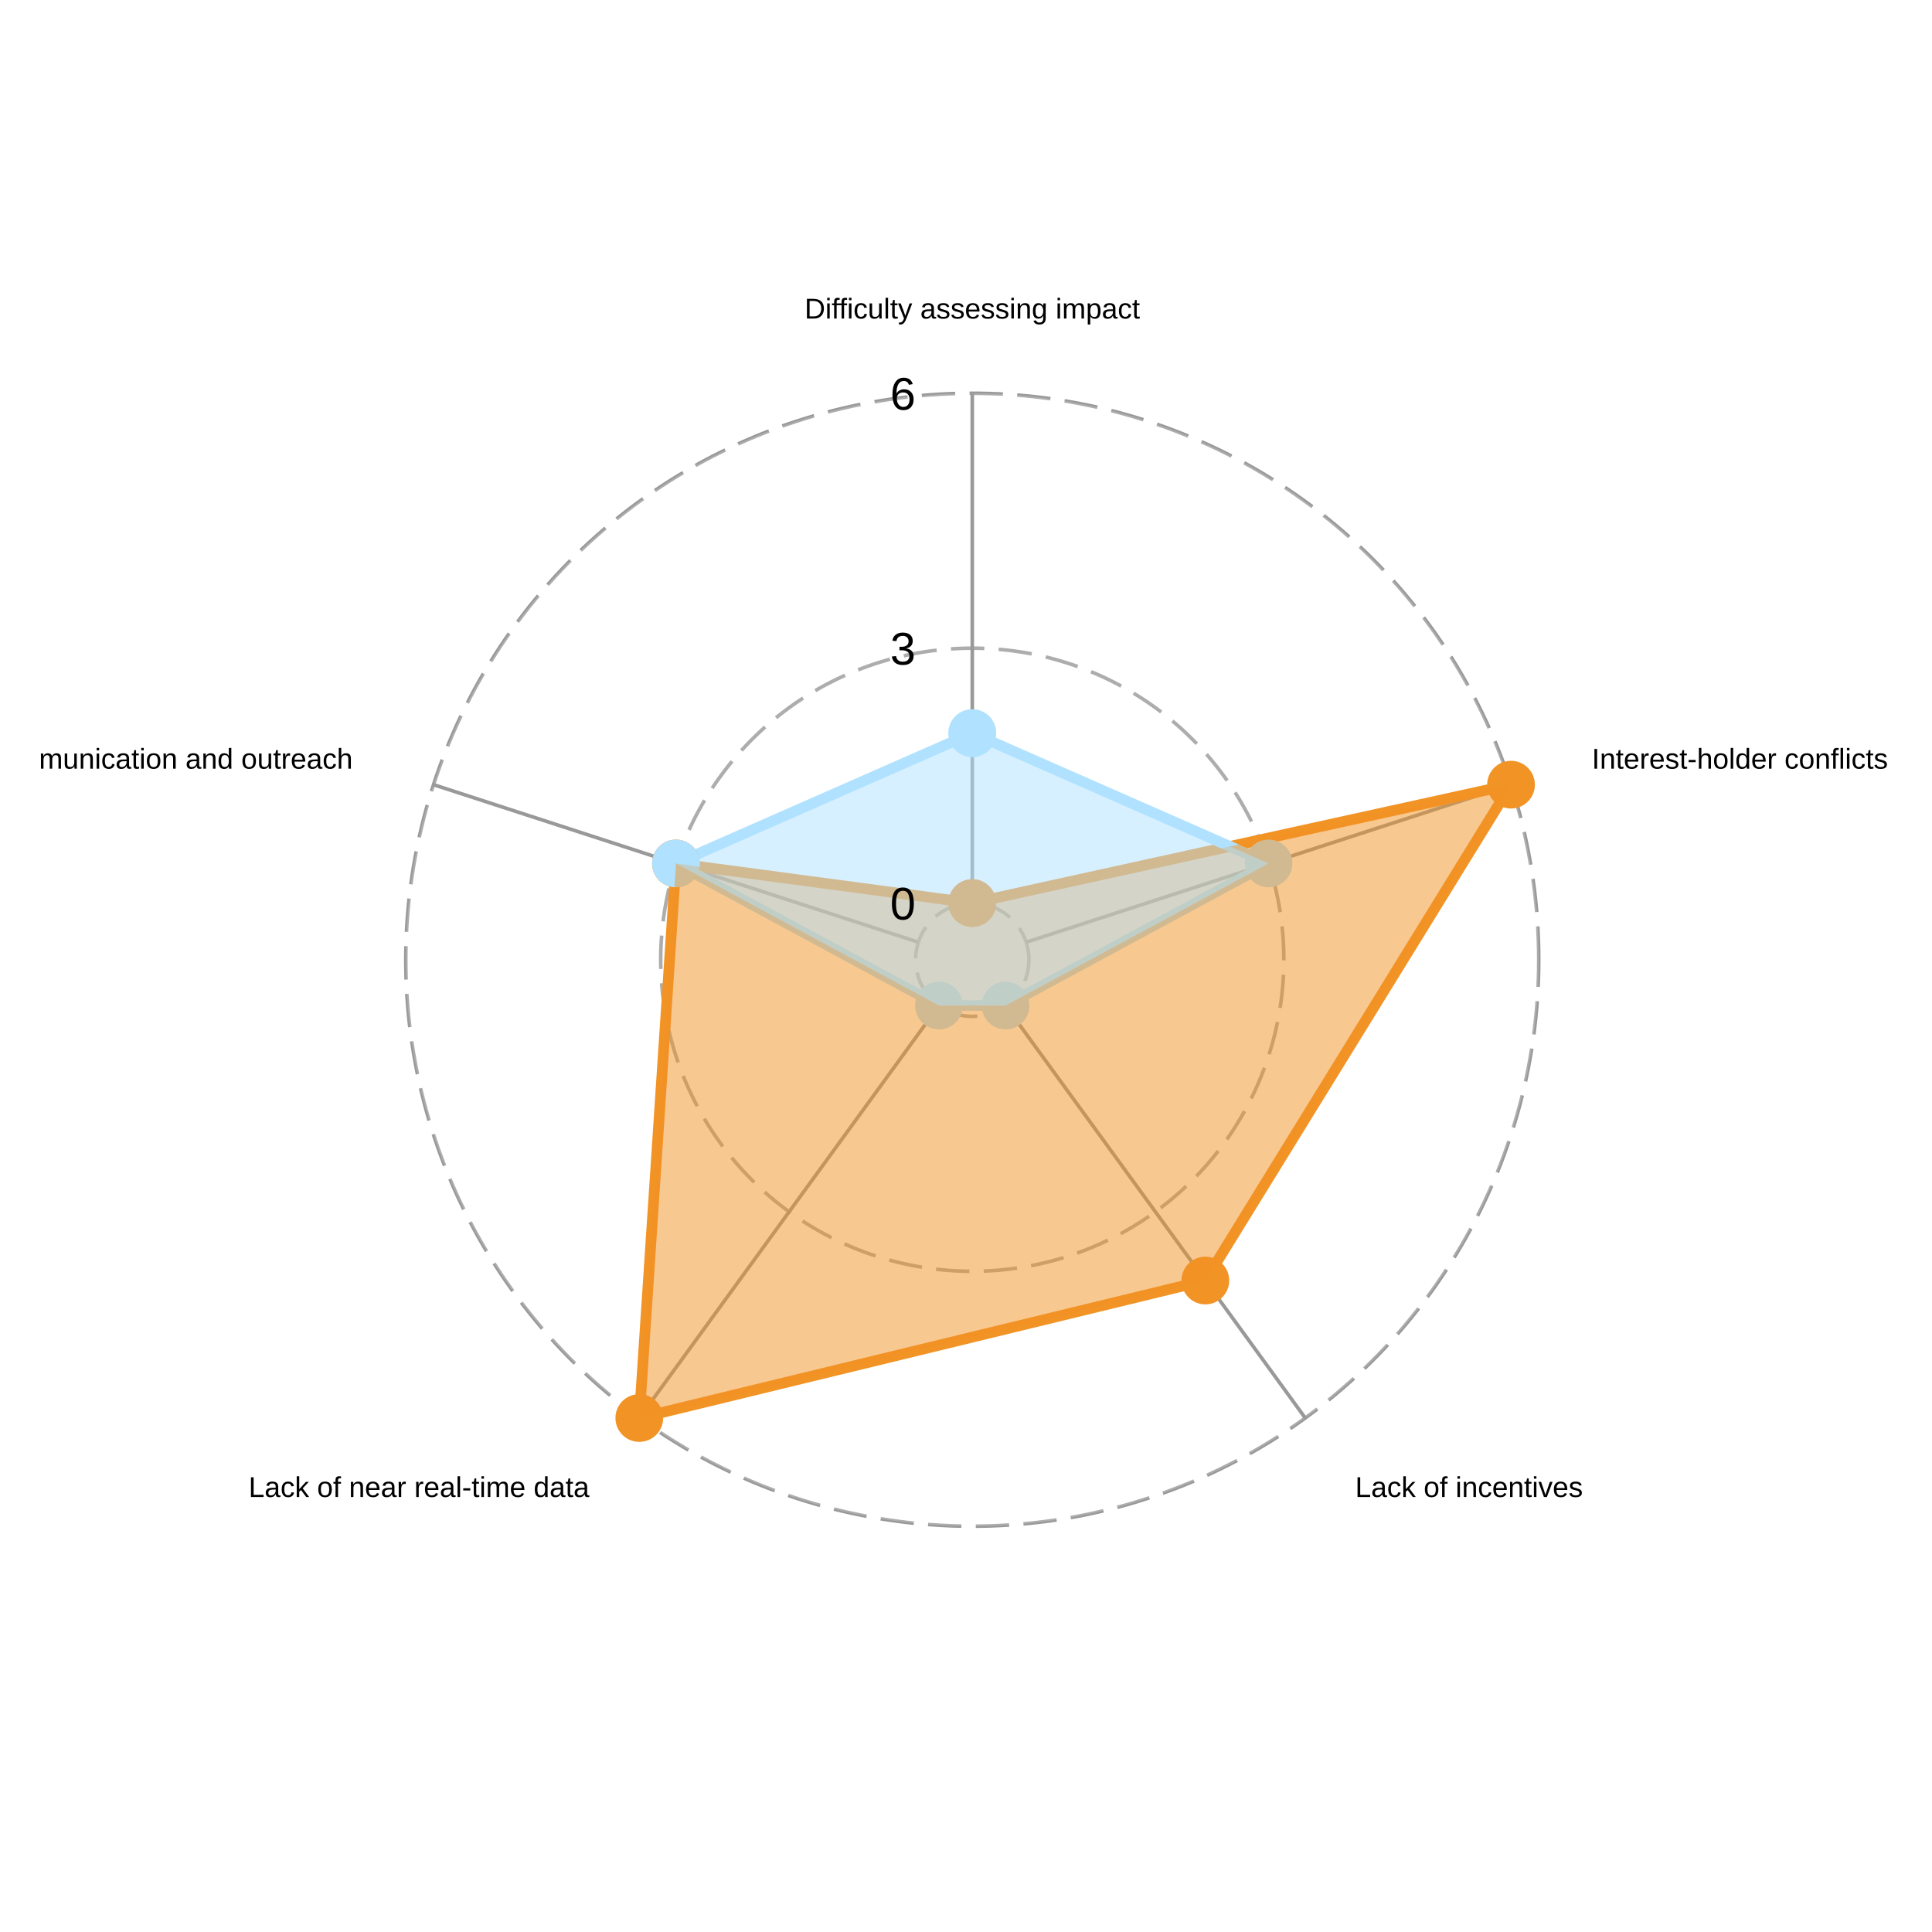
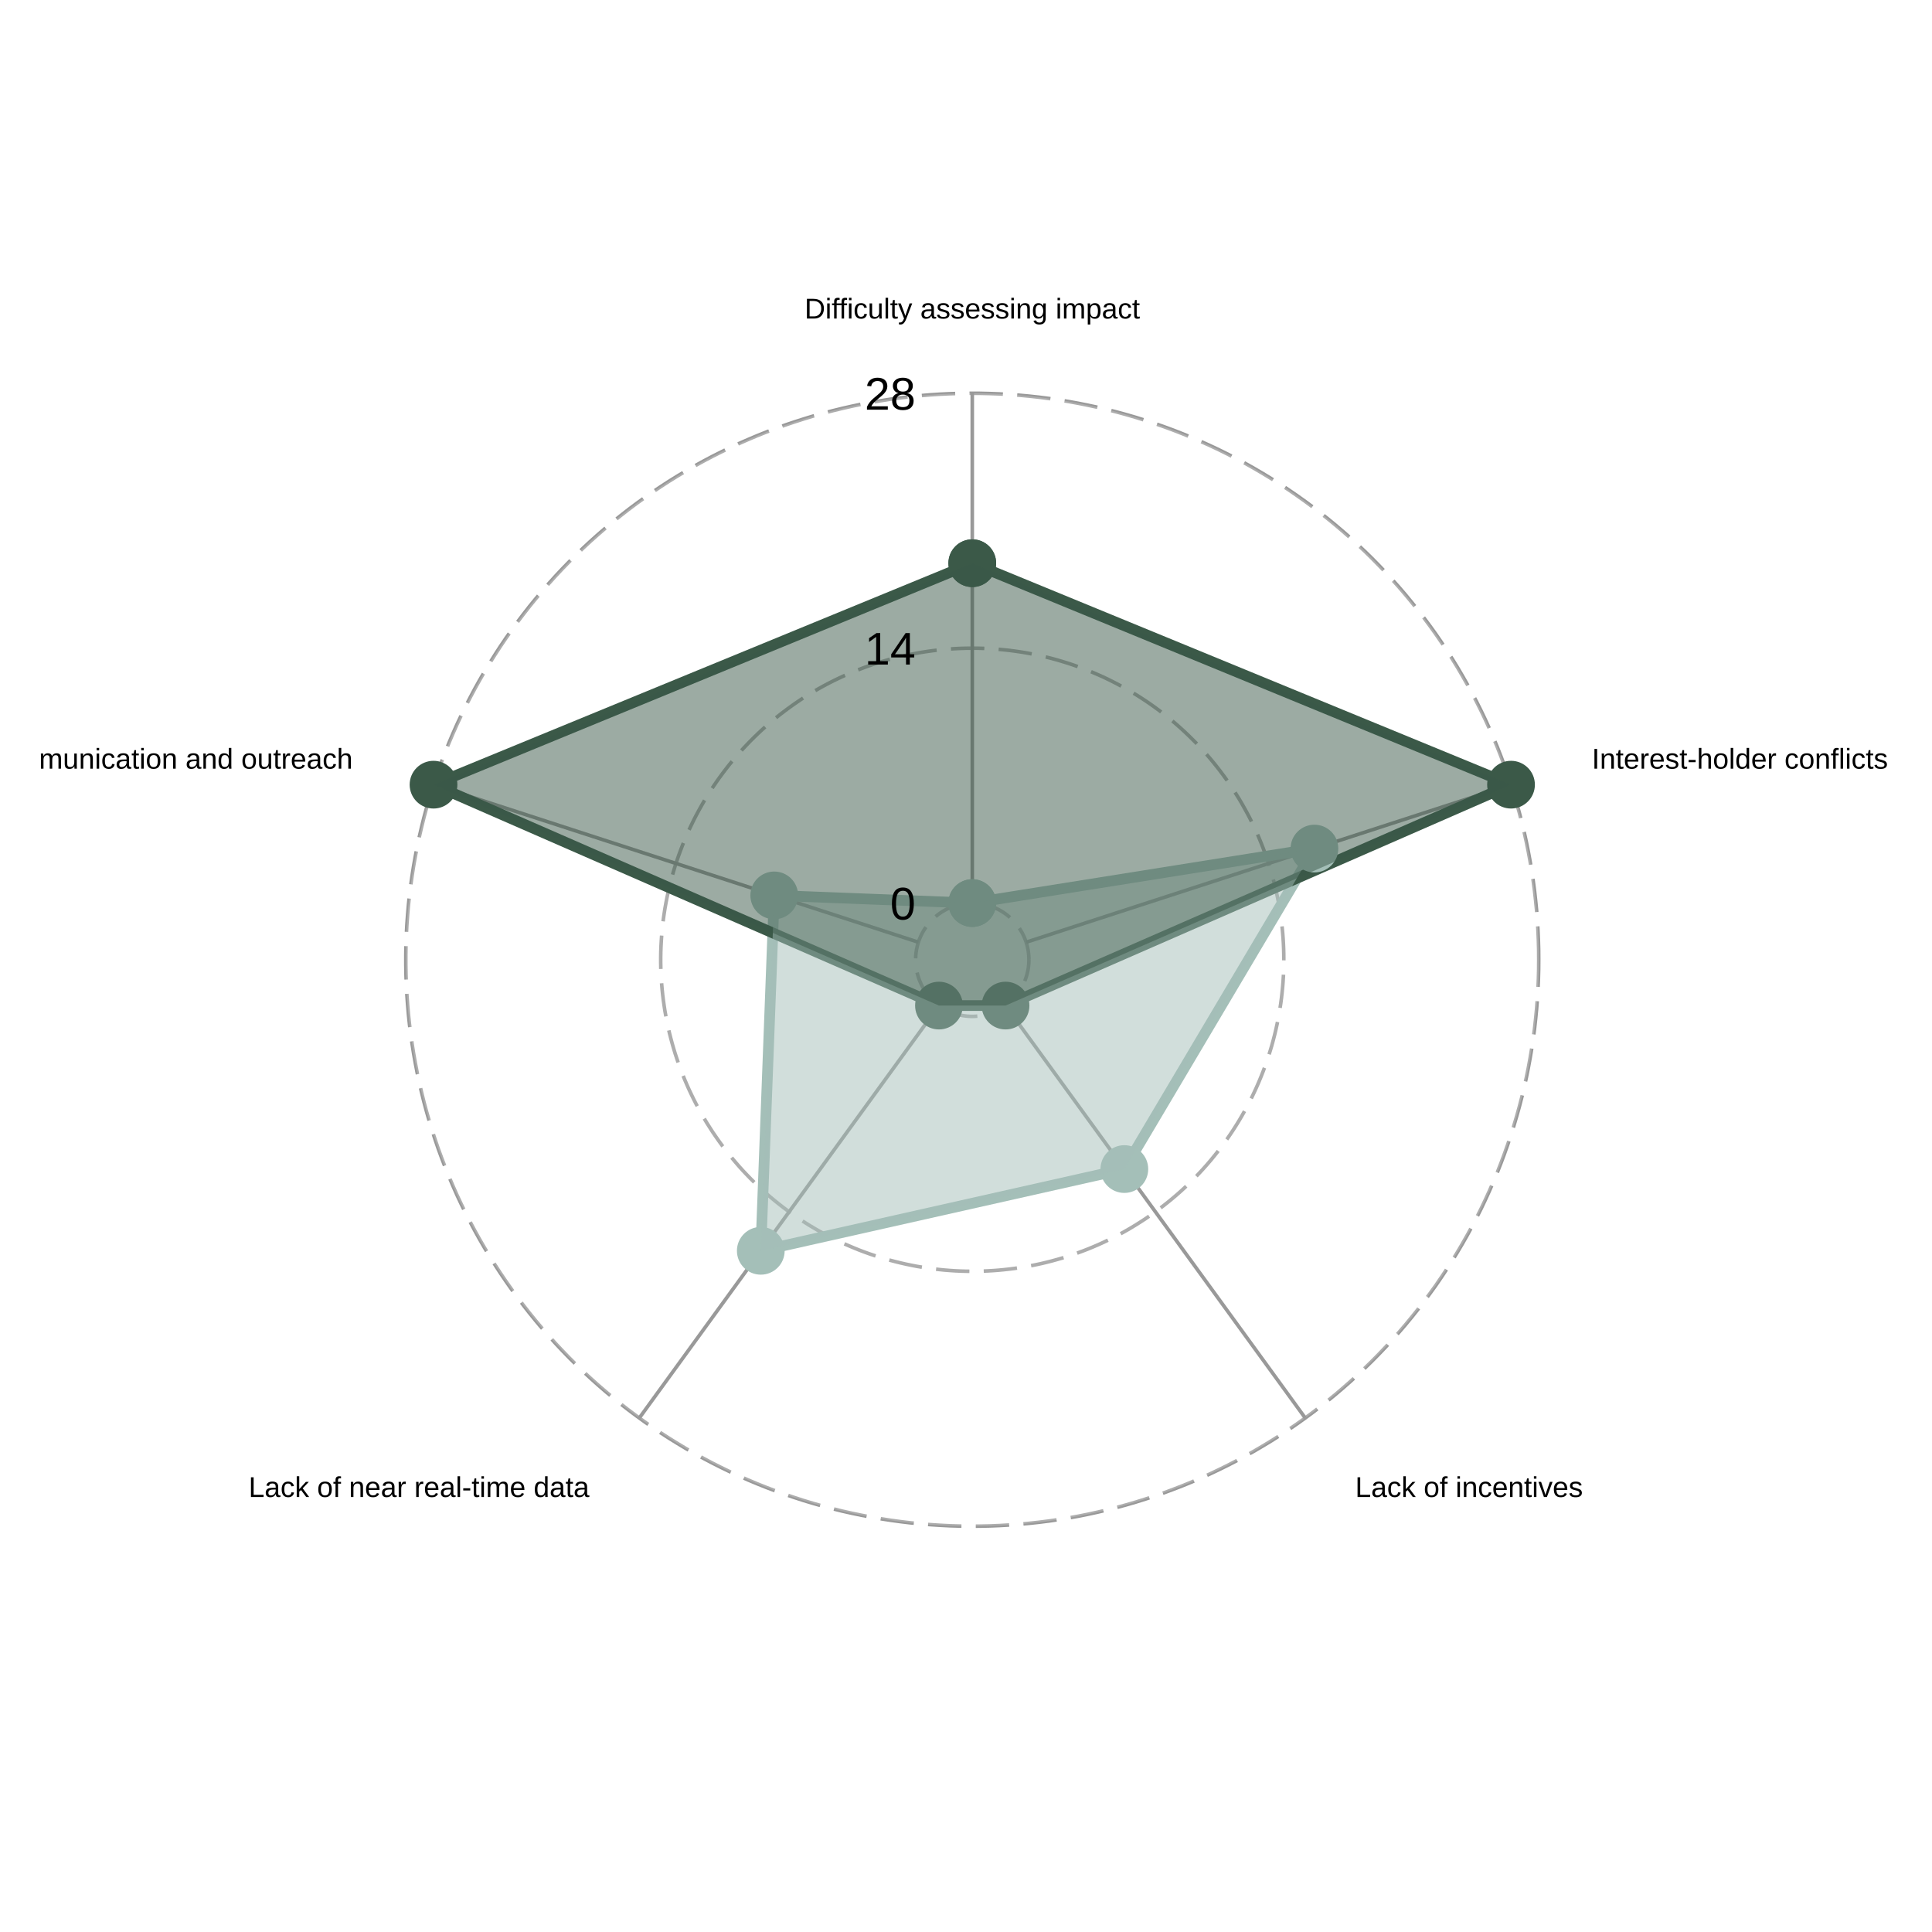
<svg xmlns="http://www.w3.org/2000/svg" class="svglite" width="576.00pt" height="576.00pt" viewBox="0 0 576.00 576.00">
  <defs>
    <style type="text/css">
    .svglite line, .svglite polyline, .svglite polygon, .svglite path, .svglite rect, .svglite circle {
      fill: none;
      stroke: #000000;
      stroke-linecap: round;
      stroke-linejoin: round;
      stroke-miterlimit: 10.00;
    }
    .svglite text {
      white-space: pre;
    }
  </style>
  </defs>
  <rect width="100%" height="100%" style="stroke: none; fill: #FFFFFF;" />
  <defs>
    <clipPath id="cpMC4wMHw1NzYuMDB8MC4wMHw1NzYuMDA=">
      <rect x="0.00" y="0.00" width="576.00" height="576.00" />
    </clipPath>
  </defs>
  <g clip-path="url(#cpMC4wMHw1NzYuMDB8MC4wMHw1NzYuMDA=)">
</g>
  <defs>
    <clipPath id="cpMC4wMHw1NzYuMDB8NTUuNzN8NTIwLjI3">
      <rect x="0.00" y="55.73" width="576.00" height="464.54" />
    </clipPath>
  </defs>
  <g clip-path="url(#cpMC4wMHw1NzYuMDB8NTUuNzN8NTIwLjI3)">
    <rect x="-0" y="55.73" width="576.00" height="464.54" style="stroke-width: 1.45; stroke: #FFFFFF; fill: #FFFFFF;" />
  </g>
  <g clip-path="url(#cpMC4wMHw1NzYuMDB8MC4wMHw1NzYuMDA=)">
</g>
  <defs>
    <clipPath id="cpMTEuMjF8NTY4LjUzfDYzLjIwfDUwOS4wNg==">
      <rect x="11.21" y="63.20" width="557.32" height="445.86" />
    </clipPath>
  </defs>
  <g clip-path="url(#cpMTEuMjF8NTY4LjUzfDYzLjIwfDUwOS4wNg==)">
    <rect x="11.21" y="63.20" width="557.32" height="445.86" style="stroke-width: 1.45; stroke: none; fill: #FFFFFF;" />
    <text x="175.71" y="446.31" text-anchor="end" style="font-size: 8.54px; font-family: &quot;Arial&quot;;" textLength="101.48px" lengthAdjust="spacingAndGlyphs">Lack of near real-time data</text>
    <text x="105.16" y="229.17" text-anchor="end" style="font-size: 8.54px; font-family: &quot;Arial&quot;;" textLength="129.95px" lengthAdjust="spacingAndGlyphs">Poor communication and outreach</text>
    <polyline points="306.76,286.13 306.75,285.84 306.75,285.54 306.73,285.25 306.72,284.95 306.69,284.66 306.66,284.36 306.63,284.07 306.59,283.78 306.55,283.48 306.50,283.19 306.44,282.90 306.39,282.61 306.32,282.32 306.25,282.04 306.18,281.75 306.10,281.46 306.01,281.18 305.93,280.90 305.83,280.62 305.73,280.34 305.63,280.06 305.52,279.79 305.41,279.52 305.29,279.24 305.17,278.98 305.04,278.71 304.91,278.45 304.77,278.18 304.63,277.92 304.48,277.67 304.33,277.41 304.18,277.16 304.02,276.91 303.85,276.66 303.69,276.42 303.51,276.18 303.34,275.94 303.16,275.71 302.97,275.48 302.78,275.25 302.59,275.03 302.40,274.81 302.20,274.59 301.99,274.37 301.78,274.16 301.57,273.96 301.36,273.75 301.14,273.56 300.92,273.36 300.69,273.17 300.46,272.98 300.23,272.80 300.00,272.62 299.76,272.44 299.52,272.27 299.27,272.11 299.03,271.94 298.78,271.78 298.52,271.63 298.27,271.48 298.01,271.34 297.75,271.20 297.49,271.06 297.22,270.93 296.96,270.80 296.69,270.68 296.42,270.56 296.14,270.45 295.87,270.35 295.59,270.24 295.31,270.14 295.03,270.05 294.75,269.96 294.46,269.88 294.18,269.80 293.89,269.73 293.61,269.66 293.32,269.60 293.03,269.54 292.74,269.49 292.44,269.44 292.15,269.40 291.86,269.36 291.56,269.33 291.27,269.30 290.98,269.28 290.68,269.26 290.39,269.25 290.09,269.24 289.79,269.24 289.50,269.25 289.20,269.26 288.91,269.27 288.61,269.29 288.32,269.31 288.02,269.34 287.73,269.38 287.44,269.42 287.15,269.46 286.85,269.51 286.56,269.57 286.27,269.63 285.99,269.70 285.70,269.77 285.41,269.84 285.13,269.92 284.85,270.01 284.56,270.10 284.29,270.19 284.01,270.29 283.73,270.40 283.46,270.51 283.18,270.62 282.91,270.74 282.65,270.87 282.38,270.99 282.12,271.13 281.85,271.27 281.59,271.41 281.34,271.56 281.08,271.71 280.83,271.86 280.59,272.02 280.34,272.19 280.10,272.36 279.86,272.53 279.62,272.71 279.39,272.89 279.16,273.07 278.93,273.26 278.71,273.46 278.49,273.65 278.27,273.86 278.06,274.06 277.85,274.27 277.64,274.48 277.44,274.70 277.24,274.92 277.05,275.14 276.86,275.36 276.67,275.59 276.49,275.83 276.31,276.06 276.14,276.30 275.97,276.54 275.80,276.79 275.64,277.04 275.48,277.29 275.33,277.54 275.18,277.79 275.04,278.05 274.90,278.31 274.76,278.58 274.63,278.84 274.51,279.11 274.39,279.38 274.27,279.65 274.16,279.93 274.05,280.20 273.95,280.48 273.86,280.76 273.77,281.04 273.68,281.32 273.60,281.61 273.52,281.89 273.45,282.18 273.38,282.47 273.32,282.76 273.26,283.05 273.21,283.34 273.17,283.63 273.12,283.92 273.09,284.21 273.06,284.51 273.03,284.80 273.01,285.10 273.00,285.39 272.99,285.69 272.98,285.98 272.98,286.28 272.99,286.58 273.00,286.87 273.01,287.17 273.03,287.46 273.06,287.76 273.09,288.05 273.12,288.34 273.17,288.64 273.21,288.93 273.26,289.22 273.32,289.51 273.38,289.80 273.45,290.09 273.52,290.37 273.60,290.66 273.68,290.94 273.77,291.22 273.86,291.51 273.95,291.78 274.05,292.06 274.16,292.34 274.27,292.61 274.39,292.88 274.51,293.15 274.63,293.42 274.76,293.69 274.90,293.95 275.04,294.21 275.18,294.47 275.33,294.73 275.48,294.98 275.64,295.23 275.80,295.48 275.97,295.72 276.14,295.96 276.31,296.20 276.49,296.44 276.67,296.67 276.86,296.90 277.05,297.13 277.24,297.35 277.44,297.57 277.64,297.78 277.85,298.00 278.06,298.20 278.27,298.41 278.49,298.61 278.71,298.81 278.93,299.00 279.16,299.19 279.39,299.38 279.62,299.56 279.86,299.73 280.10,299.91 280.34,300.08 280.59,300.24 280.83,300.40 281.08,300.56 281.34,300.71 281.59,300.86 281.85,301.00 282.12,301.14 282.38,301.27 282.65,301.40 282.91,301.52 283.18,301.64 283.46,301.76 283.73,301.87 284.01,301.97 284.29,302.07 284.56,302.17 284.85,302.26 285.13,302.34 285.41,302.42 285.70,302.50 285.99,302.57 286.27,302.63 286.56,302.69 286.85,302.75 287.15,302.80 287.44,302.84 287.73,302.88 288.02,302.92 288.32,302.95 288.61,302.97 288.91,302.99 289.20,303.01 289.50,303.02 289.79,303.02 290.09,303.02 290.39,303.01 290.68,303.00 290.98,302.98 291.27,302.96 291.56,302.94 291.86,302.90 292.15,302.87 292.44,302.82 292.74,302.78 293.03,302.72 293.32,302.66 293.61,302.60 293.89,302.53 294.18,302.46 294.46,302.38 294.75,302.30 295.03,302.21 295.31,302.12 295.59,302.02 295.87,301.92 296.14,301.81 296.42,301.70 296.69,301.58 296.96,301.46 297.22,301.33 297.49,301.20 297.75,301.07 298.01,300.93 298.27,300.78 298.52,300.63 298.78,300.48 299.03,300.32 299.27,300.16 299.52,299.99 299.76,299.82 300.00,299.65 300.23,299.47 300.46,299.28 300.69,299.10 300.92,298.90 301.14,298.71 301.36,298.51 301.57,298.31 301.78,298.10 301.99,297.89 302.20,297.68 302.40,297.46 302.59,297.24 302.78,297.01 302.97,296.79 303.16,296.55 303.34,296.32 303.51,296.08 303.69,295.84 303.85,295.60 304.02,295.35 304.18,295.10 304.33,294.85 304.48,294.60 304.63,294.34 304.77,294.08 304.91,293.82 305.04,293.55 305.17,293.29 305.29,293.02 305.41,292.75 305.52,292.48 305.63,292.20 305.73,291.92 305.83,291.65 305.93,291.36 306.01,291.08 306.10,290.80 306.18,290.51 306.25,290.23 306.32,289.94 306.39,289.65 306.44,289.36 306.50,289.07 306.55,288.78 306.59,288.49 306.63,288.20 306.66,287.90 306.69,287.61 306.72,287.31 306.73,287.02 306.75,286.72 306.75,286.43 306.76,286.13 " style="stroke-width: 1.07; stroke: #999999; stroke-dasharray: 9.96,4.27; stroke-linecap: butt;" />
    <polyline points="382.75,286.13 382.74,284.51 382.70,282.88 382.63,281.26 382.53,279.63 382.40,278.01 382.24,276.40 382.06,274.78 381.85,273.17 381.60,271.56 381.34,269.96 381.04,268.36 380.71,266.77 380.36,265.18 379.98,263.60 379.57,262.03 379.14,260.46 378.67,258.90 378.18,257.35 377.67,255.81 377.12,254.28 376.55,252.76 375.95,251.24 375.33,249.74 374.68,248.25 374.00,246.77 373.30,245.31 372.58,243.85 371.82,242.41 371.04,240.99 370.24,239.57 369.42,238.17 368.56,236.79 367.69,235.42 366.79,234.06 365.87,232.73 364.92,231.40 363.95,230.10 362.96,228.81 361.94,227.54 360.91,226.29 359.85,225.05 358.77,223.84 357.67,222.64 356.55,221.46 355.40,220.31 354.24,219.17 353.06,218.05 351.86,216.96 350.64,215.88 349.40,214.83 348.14,213.80 346.87,212.79 345.58,211.81 344.27,210.84 342.94,209.90 341.60,208.98 340.24,208.09 338.87,207.22 337.48,206.38 336.08,205.55 334.66,204.76 333.23,203.99 331.78,203.24 330.33,202.52 328.86,201.82 327.38,201.16 325.88,200.51 324.38,199.89 322.86,199.30 321.34,198.74 319.81,198.20 318.26,197.69 316.71,197.21 315.15,196.75 313.58,196.32 312.01,195.92 310.42,195.55 308.84,195.20 307.24,194.88 305.64,194.59 304.04,194.33 302.43,194.10 300.82,193.89 299.20,193.72 297.58,193.57 295.96,193.45 294.34,193.35 292.71,193.29 291.09,193.25 289.46,193.25 287.84,193.27 286.21,193.32 284.59,193.40 282.97,193.50 281.35,193.64 279.73,193.80 278.11,193.99 276.50,194.21 274.90,194.46 273.29,194.74 271.70,195.04 270.11,195.37 268.52,195.73 266.94,196.12 265.37,196.53 263.81,196.98 262.25,197.45 260.70,197.94 259.16,198.47 257.63,199.02 256.11,199.60 254.60,200.20 253.11,200.83 251.62,201.49 250.14,202.17 248.68,202.88 247.23,203.61 245.79,204.37 244.37,205.15 242.96,205.96 241.56,206.80 240.18,207.65 238.81,208.53 237.46,209.44 236.13,210.37 234.81,211.32 233.51,212.30 232.23,213.29 230.96,214.31 229.71,215.36 228.48,216.42 227.27,217.50 226.08,218.61 224.91,219.74 223.76,220.88 222.63,222.05 221.51,223.24 220.42,224.44 219.36,225.67 218.31,226.91 217.28,228.17 216.28,229.45 215.30,230.75 214.34,232.06 213.41,233.39 212.49,234.74 211.61,236.10 210.74,237.48 209.90,238.87 209.09,240.28 208.30,241.70 207.53,243.13 206.79,244.58 206.08,246.04 205.39,247.51 204.73,249.00 204.09,250.49 203.48,252.00 202.90,253.52 202.34,255.04 201.81,256.58 201.30,258.13 200.83,259.68 200.38,261.24 199.96,262.81 199.56,264.39 199.20,265.97 198.86,267.56 198.55,269.16 198.26,270.76 198.01,272.36 197.78,273.97 197.58,275.59 197.41,277.20 197.27,278.82 197.16,280.45 197.07,282.07 197.01,283.69 196.98,285.32 196.98,286.94 197.01,288.57 197.07,290.19 197.16,291.82 197.27,293.44 197.41,295.06 197.58,296.68 197.78,298.29 198.01,299.90 198.26,301.51 198.55,303.11 198.86,304.70 199.20,306.29 199.56,307.88 199.96,309.45 200.38,311.02 200.83,312.58 201.30,314.14 201.81,315.68 202.34,317.22 202.90,318.75 203.48,320.27 204.09,321.77 204.73,323.27 205.39,324.75 206.08,326.22 206.79,327.68 207.53,329.13 208.30,330.57 209.09,331.99 209.90,333.39 210.74,334.79 211.61,336.16 212.49,337.53 213.41,338.87 214.34,340.20 215.30,341.52 216.28,342.81 217.28,344.09 218.31,345.35 219.36,346.60 220.42,347.82 221.51,349.03 222.63,350.21 223.76,351.38 224.91,352.53 226.08,353.65 227.27,354.76 228.48,355.84 229.71,356.91 230.96,357.95 232.23,358.97 233.51,359.97 234.81,360.94 236.13,361.90 237.46,362.82 238.81,363.73 240.18,364.61 241.56,365.47 242.96,366.30 244.37,367.11 245.79,367.89 247.23,368.65 248.68,369.39 250.14,370.10 251.62,370.78 253.11,371.43 254.60,372.06 256.11,372.67 257.63,373.25 259.16,373.80 260.70,374.32 262.25,374.82 263.81,375.29 265.37,375.73 266.94,376.14 268.52,376.53 270.11,376.89 271.70,377.22 273.29,377.53 274.90,377.80 276.50,378.05 278.11,378.27 279.73,378.46 281.35,378.63 282.97,378.76 284.59,378.87 286.21,378.95 287.84,379.00 289.46,379.02 291.09,379.01 292.71,378.98 294.34,378.91 295.96,378.82 297.58,378.70 299.20,378.55 300.82,378.37 302.43,378.17 304.04,377.93 305.64,377.67 307.24,377.38 308.84,377.06 310.42,376.72 312.01,376.34 313.58,375.94 315.15,375.51 316.71,375.06 318.26,374.57 319.81,374.06 321.34,373.52 322.86,372.96 324.38,372.37 325.88,371.75 327.38,371.11 328.86,370.44 330.33,369.74 331.78,369.02 333.23,368.28 334.66,367.51 336.08,366.71 337.48,365.89 338.87,365.04 340.24,364.17 341.60,363.28 342.94,362.36 344.27,361.42 345.58,360.46 346.87,359.47 348.14,358.46 349.40,357.43 350.64,356.38 351.86,355.31 353.06,354.21 354.24,353.09 355.40,351.96 356.55,350.80 357.67,349.62 358.77,348.43 359.85,347.21 360.91,345.98 361.94,344.72 362.96,343.45 363.95,342.17 364.92,340.86 365.87,339.54 366.79,338.20 367.69,336.85 368.56,335.48 369.42,334.09 370.24,332.69 371.04,331.28 371.82,329.85 372.58,328.41 373.30,326.96 374.00,325.49 374.68,324.01 375.33,322.52 375.95,321.02 376.55,319.51 377.12,317.99 377.67,316.45 378.18,314.91 378.67,313.36 379.14,311.80 379.57,310.24 379.98,308.66 380.36,307.08 380.71,305.50 381.04,303.90 381.34,302.31 381.60,300.70 381.85,299.10 382.06,297.48 382.24,295.87 382.40,294.25 382.53,292.63 382.63,291.01 382.70,289.38 382.74,287.76 382.75,286.13 " style="stroke-width: 1.07; stroke: #999999; stroke-dasharray: 9.96,4.27; stroke-linecap: butt;" />
    <polyline points="458.75,286.13 458.73,283.18 458.65,280.22 458.52,277.27 458.34,274.32 458.11,271.37 457.82,268.43 457.49,265.49 457.10,262.56 456.66,259.64 456.17,256.72 455.63,253.82 455.04,250.92 454.40,248.04 453.71,245.16 452.97,242.30 452.17,239.45 451.33,236.62 450.44,233.80 449.50,231.00 448.51,228.22 447.47,225.45 446.39,222.70 445.25,219.97 444.07,217.26 442.84,214.57 441.57,211.91 440.24,209.26 438.88,206.64 437.46,204.05 436.00,201.48 434.50,198.93 432.95,196.41 431.36,193.92 429.72,191.46 428.05,189.03 426.32,186.62 424.56,184.25 422.76,181.91 420.91,179.60 419.03,177.32 417.11,175.08 415.14,172.87 413.14,170.69 411.10,168.56 409.03,166.45 406.91,164.38 404.76,162.35 402.58,160.36 400.36,158.41 398.11,156.50 395.82,154.62 393.51,152.79 391.16,150.99 388.78,149.24 386.37,147.53 383.93,145.86 381.46,144.24 378.96,142.66 376.43,141.12 373.88,139.63 371.31,138.18 368.70,136.78 366.08,135.42 363.43,134.11 360.76,132.85 358.06,131.63 355.35,130.46 352.62,129.34 349.86,128.26 347.09,127.24 344.30,126.26 341.49,125.33 338.67,124.45 335.83,123.62 332.98,122.84 330.12,122.11 327.24,121.43 324.35,120.81 321.46,120.23 318.55,119.70 315.63,119.22 312.71,118.80 309.77,118.42 306.84,118.10 303.89,117.83 300.94,117.61 297.99,117.44 295.04,117.33 292.08,117.26 289.13,117.25 286.17,117.29 283.22,117.38 280.27,117.52 277.32,117.71 274.37,117.96 271.43,118.26 268.50,118.60 265.57,119.00 262.65,119.46 259.73,119.96 256.83,120.51 253.94,121.11 251.05,121.77 248.18,122.47 245.33,123.23 242.48,124.03 239.65,124.89 236.84,125.79 234.04,126.74 231.26,127.74 228.50,128.79 225.75,129.89 223.03,131.04 220.32,132.23 217.64,133.47 214.98,134.76 212.34,136.09 209.73,137.47 207.14,138.90 204.57,140.37 202.04,141.88 199.52,143.44 197.04,145.05 194.59,146.69 192.16,148.38 189.76,150.11 187.40,151.88 185.07,153.70 182.76,155.55 180.50,157.45 178.26,159.38 176.06,161.35 173.89,163.36 171.76,165.41 169.67,167.50 167.61,169.62 165.59,171.78 163.61,173.97 161.66,176.20 159.76,178.46 157.89,180.75 156.07,183.08 154.29,185.43 152.55,187.82 150.85,190.24 149.19,192.69 147.58,195.17 146.01,197.67 144.48,200.20 143.00,202.76 141.56,205.34 140.17,207.95 138.82,210.58 137.53,213.24 136.27,215.91 135.07,218.61 133.91,221.33 132.80,224.07 131.74,226.83 130.72,229.61 129.76,232.40 128.84,235.21 127.98,238.04 127.16,240.88 126.39,243.73 125.68,246.60 125.01,249.48 124.39,252.37 123.83,255.27 123.31,258.18 122.85,261.10 122.44,264.03 122.07,266.96 121.76,269.90 121.51,272.84 121.30,275.79 121.14,278.74 121.04,281.70 120.99,284.65 120.99,287.61 121.04,290.57 121.14,293.52 121.30,296.47 121.51,299.42 121.76,302.36 122.07,305.30 122.44,308.24 122.85,311.16 123.31,314.08 123.83,316.99 124.39,319.89 125.01,322.79 125.68,325.67 126.39,328.53 127.16,331.39 127.98,334.23 128.84,337.05 129.76,339.86 130.72,342.66 131.74,345.43 132.80,348.19 133.91,350.93 135.07,353.65 136.27,356.35 137.53,359.03 138.82,361.68 140.17,364.31 141.56,366.92 143.00,369.51 144.48,372.06 146.01,374.59 147.58,377.10 149.19,379.58 150.85,382.02 152.55,384.44 154.29,386.83 156.07,389.19 157.89,391.51 159.76,393.81 161.66,396.07 163.61,398.29 165.59,400.49 167.61,402.64 169.67,404.77 171.76,406.85 173.89,408.90 176.06,410.91 178.26,412.88 180.50,414.82 182.76,416.71 185.07,418.57 187.40,420.38 189.76,422.15 192.16,423.88 194.59,425.57 197.04,427.22 199.52,428.82 202.04,430.38 204.57,431.90 207.14,433.37 209.73,434.79 212.34,436.17 214.98,437.50 217.64,438.79 220.32,440.03 223.03,441.23 225.75,442.37 228.50,443.47 231.26,444.52 234.04,445.52 236.84,446.47 239.65,447.38 242.48,448.23 245.33,449.04 248.18,449.79 251.05,450.50 253.94,451.15 256.83,451.75 259.73,452.31 262.65,452.81 265.57,453.26 268.50,453.66 271.43,454.01 274.37,454.30 277.32,454.55 280.27,454.74 283.22,454.89 286.17,454.98 289.13,455.02 292.08,455.00 295.04,454.94 297.99,454.82 300.94,454.65 303.89,454.43 306.84,454.16 309.77,453.84 312.71,453.47 315.63,453.04 318.55,452.56 321.46,452.04 324.35,451.46 327.24,450.83 330.12,450.15 332.98,449.42 335.83,448.64 338.67,447.81 341.49,446.93 344.30,446.00 347.09,445.03 349.86,444.00 352.62,442.93 355.35,441.81 358.06,440.64 360.76,439.42 363.43,438.15 366.08,436.84 368.70,435.49 371.31,434.08 373.88,432.64 376.43,431.14 378.96,429.61 381.46,428.03 383.93,426.40 386.37,424.73 388.78,423.02 391.16,421.27 393.51,419.48 395.82,417.64 398.11,415.77 400.36,413.85 402.58,411.90 404.76,409.91 406.91,407.88 409.03,405.81 411.10,403.71 413.14,401.57 415.14,399.39 417.11,397.18 419.03,394.94 420.91,392.66 422.76,390.35 424.56,388.01 426.32,385.64 428.05,383.24 429.72,380.80 431.36,378.34 432.95,375.85 434.50,373.33 436.00,370.79 437.46,368.22 438.88,365.62 440.24,363.00 441.57,360.36 442.84,357.69 444.07,355.00 445.25,352.29 446.39,349.56 447.47,346.82 448.51,344.05 449.50,341.26 450.44,338.46 451.33,335.64 452.17,332.81 452.97,329.96 453.71,327.10 454.40,324.23 455.04,321.34 455.63,318.45 456.17,315.54 456.66,312.62 457.10,309.70 457.49,306.77 457.82,303.83 458.11,300.89 458.34,297.95 458.52,295.00 458.65,292.04 458.73,289.09 458.75,286.13 " style="stroke-width: 1.07; stroke: #999999; stroke-dasharray: 9.96,4.27; stroke-linecap: butt;" />
    <text x="289.87" y="94.97" text-anchor="middle" style="font-size: 8.54px; font-family: &quot;Arial&quot;;" textLength="99.90px" lengthAdjust="spacingAndGlyphs">Difficulty assessing impact</text>
    <text x="474.58" y="229.17" style="font-size: 8.54px; font-family: &quot;Arial&quot;;" textLength="88.21px" lengthAdjust="spacingAndGlyphs">Interest-holder conflicts</text>
    <text x="404.03" y="446.31" style="font-size: 8.54px; font-family: &quot;Arial&quot;;" textLength="67.82px" lengthAdjust="spacingAndGlyphs">Lack of incentives</text>
    <polygon points="458.75,286.13 458.73,283.18 458.65,280.22 458.52,277.27 458.34,274.32 458.11,271.37 457.82,268.43 457.49,265.49 457.10,262.56 456.66,259.64 456.17,256.72 455.63,253.82 455.04,250.92 454.40,248.04 453.71,245.16 452.97,242.30 452.17,239.45 451.33,236.62 450.44,233.80 449.50,231.00 448.51,228.22 447.47,225.45 446.39,222.70 445.25,219.97 444.07,217.26 442.84,214.57 441.57,211.91 440.24,209.26 438.88,206.64 437.46,204.05 436.00,201.48 434.50,198.93 432.95,196.41 431.36,193.92 429.72,191.46 428.05,189.03 426.32,186.62 424.56,184.25 422.76,181.91 420.91,179.60 419.03,177.32 417.11,175.08 415.14,172.87 413.14,170.69 411.10,168.56 409.03,166.45 406.91,164.38 404.76,162.35 402.58,160.36 400.36,158.41 398.11,156.50 395.82,154.62 393.51,152.79 391.16,150.99 388.78,149.24 386.37,147.53 383.93,145.86 381.46,144.24 378.96,142.66 376.43,141.12 373.88,139.63 371.31,138.18 368.70,136.78 366.08,135.42 363.43,134.11 360.76,132.85 358.06,131.63 355.35,130.46 352.62,129.34 349.86,128.26 347.09,127.24 344.30,126.26 341.49,125.33 338.67,124.45 335.83,123.62 332.98,122.84 330.12,122.11 327.24,121.43 324.35,120.81 321.46,120.23 318.55,119.70 315.63,119.22 312.71,118.80 309.77,118.42 306.84,118.10 303.89,117.83 300.94,117.61 297.99,117.44 295.04,117.33 292.08,117.26 289.13,117.25 286.17,117.29 283.22,117.38 280.27,117.52 277.32,117.71 274.37,117.96 271.43,118.26 268.50,118.60 265.57,119.00 262.65,119.46 259.73,119.96 256.83,120.51 253.94,121.11 251.05,121.77 248.18,122.47 245.33,123.23 242.48,124.03 239.65,124.89 236.84,125.79 234.04,126.74 231.26,127.74 228.50,128.79 225.75,129.89 223.03,131.04 220.32,132.23 217.64,133.47 214.98,134.76 212.34,136.09 209.73,137.47 207.14,138.90 204.57,140.37 202.04,141.88 199.52,143.44 197.04,145.05 194.59,146.69 192.16,148.38 189.76,150.11 187.40,151.88 185.07,153.70 182.76,155.55 180.50,157.45 178.26,159.38 176.06,161.35 173.89,163.36 171.76,165.41 169.67,167.50 167.61,169.62 165.59,171.78 163.61,173.97 161.66,176.20 159.76,178.46 157.89,180.75 156.07,183.08 154.29,185.43 152.55,187.82 150.85,190.24 149.19,192.69 147.58,195.17 146.01,197.67 144.48,200.20 143.00,202.76 141.56,205.34 140.17,207.95 138.82,210.58 137.53,213.24 136.27,215.91 135.07,218.61 133.91,221.33 132.80,224.07 131.74,226.83 130.72,229.61 129.76,232.40 128.84,235.21 127.98,238.04 127.16,240.88 126.39,243.73 125.68,246.60 125.01,249.48 124.39,252.37 123.83,255.27 123.31,258.18 122.85,261.10 122.44,264.03 122.07,266.96 121.76,269.90 121.51,272.84 121.30,275.79 121.14,278.74 121.04,281.70 120.99,284.65 120.99,287.61 121.04,290.57 121.14,293.52 121.30,296.47 121.51,299.42 121.76,302.36 122.07,305.30 122.44,308.24 122.85,311.16 123.31,314.08 123.83,316.99 124.39,319.89 125.01,322.79 125.68,325.67 126.39,328.53 127.16,331.39 127.98,334.23 128.84,337.05 129.76,339.86 130.72,342.66 131.74,345.43 132.80,348.19 133.91,350.93 135.07,353.65 136.27,356.35 137.53,359.03 138.82,361.68 140.17,364.31 141.56,366.92 143.00,369.51 144.48,372.06 146.01,374.59 147.58,377.10 149.19,379.58 150.85,382.02 152.55,384.44 154.29,386.83 156.07,389.19 157.89,391.51 159.76,393.81 161.66,396.07 163.61,398.29 165.59,400.49 167.61,402.64 169.67,404.77 171.76,406.85 173.89,408.90 176.06,410.91 178.26,412.88 180.50,414.82 182.76,416.71 185.07,418.57 187.40,420.38 189.76,422.15 192.16,423.88 194.59,425.57 197.04,427.22 199.52,428.82 202.04,430.38 204.57,431.90 207.14,433.37 209.73,434.79 212.34,436.17 214.98,437.50 217.64,438.79 220.32,440.03 223.03,441.23 225.75,442.37 228.50,443.47 231.26,444.52 234.04,445.52 236.84,446.47 239.65,447.38 242.48,448.23 245.33,449.04 248.18,449.79 251.05,450.50 253.94,451.15 256.83,451.75 259.73,452.31 262.65,452.81 265.57,453.26 268.50,453.66 271.43,454.01 274.37,454.30 277.32,454.55 280.27,454.74 283.22,454.89 286.17,454.98 289.13,455.02 292.08,455.00 295.04,454.94 297.99,454.82 300.94,454.65 303.89,454.43 306.84,454.16 309.77,453.84 312.71,453.47 315.63,453.04 318.55,452.56 321.46,452.04 324.35,451.46 327.24,450.83 330.12,450.15 332.98,449.42 335.83,448.64 338.67,447.81 341.49,446.93 344.30,446.00 347.09,445.03 349.86,444.00 352.62,442.93 355.35,441.81 358.06,440.64 360.76,439.42 363.43,438.15 366.08,436.84 368.70,435.49 371.31,434.08 373.88,432.64 376.43,431.14 378.96,429.61 381.46,428.03 383.93,426.40 386.37,424.73 388.78,423.02 391.16,421.27 393.51,419.48 395.82,417.64 398.11,415.77 400.36,413.85 402.58,411.90 404.76,409.91 406.91,407.88 409.03,405.81 411.10,403.71 413.14,401.57 415.14,399.39 417.11,397.18 419.03,394.94 420.91,392.66 422.76,390.35 424.56,388.01 426.32,385.64 428.05,383.24 429.72,380.80 431.36,378.34 432.95,375.85 434.50,373.33 436.00,370.79 437.46,368.22 438.88,365.62 440.24,363.00 441.57,360.36 442.84,357.69 444.07,355.00 445.25,352.29 446.39,349.56 447.47,346.82 448.51,344.05 449.50,341.26 450.44,338.46 451.33,335.64 452.17,332.81 452.97,329.96 453.71,327.10 454.40,324.23 455.04,321.34 455.63,318.45 456.17,315.54 456.66,312.62 457.10,309.70 457.49,306.77 457.82,303.83 458.11,300.89 458.34,297.95 458.52,295.00 458.65,292.04 458.73,289.09 458.75,286.13 " style="stroke-width: 1.07; stroke: none; stroke-linecap: butt; fill: #FFFFFF; fill-opacity: 0.20;" />
    <polyline points="289.87,269.24 289.87,117.25 " style="stroke-width: 1.07; stroke: #999999; stroke-linecap: butt;" />
    <polyline points="305.93,280.91 450.49,233.94 " style="stroke-width: 1.07; stroke: #999999; stroke-linecap: butt;" />
    <polyline points="299.79,299.80 389.14,422.76 " style="stroke-width: 1.07; stroke: #999999; stroke-linecap: butt;" />
    <polyline points="279.94,299.80 190.60,422.76 " style="stroke-width: 1.07; stroke: #999999; stroke-linecap: butt;" />
    <polyline points="273.81,280.91 129.25,233.94 " style="stroke-width: 1.07; stroke: #999999; stroke-linecap: butt;" />
-     <polyline points="289.87,269.24 450.49,233.94 359.36,381.77 190.60,422.76 201.53,257.43 289.87,269.24 " style="stroke-width: 3.20; stroke: #F29325; stroke-linecap: butt;" />
-     <polyline points="289.87,218.58 378.21,257.43 299.79,299.80 279.94,299.80 201.53,257.43 289.87,218.58 " style="stroke-width: 3.20; stroke: #B0E2FF; stroke-linecap: butt;" />
-     <circle cx="289.87" cy="269.24" r="6.76" style="stroke-width: 0.71; stroke: #F29325; fill: #F29325;" />
-     <circle cx="450.49" cy="233.94" r="6.76" style="stroke-width: 0.71; stroke: #F29325; fill: #F29325;" />
-     <circle cx="359.36" cy="381.77" r="6.76" style="stroke-width: 0.71; stroke: #F29325; fill: #F29325;" />
-     <circle cx="190.60" cy="422.76" r="6.76" style="stroke-width: 0.71; stroke: #F29325; fill: #F29325;" />
-     <circle cx="201.53" cy="257.43" r="6.76" style="stroke-width: 0.71; stroke: #F29325; fill: #F29325;" />
-     <circle cx="289.87" cy="269.24" r="6.76" style="stroke-width: 0.71; stroke: #F29325; fill: #F29325;" />
-     <circle cx="289.87" cy="218.58" r="6.76" style="stroke-width: 0.71; stroke: #B0E2FF; fill: #B0E2FF;" />
-     <circle cx="378.21" cy="257.43" r="6.76" style="stroke-width: 0.71; stroke: #B0E2FF; fill: #B0E2FF;" />
-     <circle cx="299.79" cy="299.80" r="6.76" style="stroke-width: 0.71; stroke: #B0E2FF; fill: #B0E2FF;" />
-     <circle cx="279.94" cy="299.80" r="6.76" style="stroke-width: 0.71; stroke: #B0E2FF; fill: #B0E2FF;" />
-     <circle cx="201.53" cy="257.43" r="6.76" style="stroke-width: 0.71; stroke: #B0E2FF; fill: #B0E2FF;" />
-     <circle cx="289.87" cy="218.58" r="6.76" style="stroke-width: 0.71; stroke: #B0E2FF; fill: #B0E2FF;" />
-     <polygon points="289.87,269.24 450.49,233.94 359.36,381.77 190.60,422.76 201.53,257.43 289.87,269.24 " style="stroke-width: 1.07; stroke: none; stroke-linecap: butt; fill: #F29325; fill-opacity: 0.50;" />
-     <polygon points="289.87,218.58 378.21,257.43 299.79,299.80 279.94,299.80 201.53,257.43 289.87,218.58 " style="stroke-width: 1.07; stroke: none; stroke-linecap: butt; fill: #B0E2FF; fill-opacity: 0.50;" />
+     <polyline points="289.87,269.24 391.88,252.99 335.21,348.54 226.82,372.91 230.83,266.95 289.87,269.24 " style="stroke-width: 3.20; stroke: #A4BFB8; stroke-linecap: butt;" />
+     <polyline points="289.87,167.91 450.49,233.94 299.79,299.80 279.94,299.80 129.25,233.94 289.87,167.91 " style="stroke-width: 3.20; stroke: #3B5948; stroke-linecap: butt;" />
+     <circle cx="289.87" cy="269.24" r="6.76" style="stroke-width: 0.71; stroke: #A4BFB8; fill: #A4BFB8;" />
+     <circle cx="391.88" cy="252.99" r="6.76" style="stroke-width: 0.71; stroke: #A4BFB8; fill: #A4BFB8;" />
+     <circle cx="335.21" cy="348.54" r="6.76" style="stroke-width: 0.71; stroke: #A4BFB8; fill: #A4BFB8;" />
+     <circle cx="226.82" cy="372.91" r="6.76" style="stroke-width: 0.71; stroke: #A4BFB8; fill: #A4BFB8;" />
+     <circle cx="230.83" cy="266.95" r="6.76" style="stroke-width: 0.71; stroke: #A4BFB8; fill: #A4BFB8;" />
+     <circle cx="289.87" cy="269.24" r="6.76" style="stroke-width: 0.71; stroke: #A4BFB8; fill: #A4BFB8;" />
+     <circle cx="289.87" cy="167.91" r="6.76" style="stroke-width: 0.71; stroke: #3B5948; fill: #3B5948;" />
+     <circle cx="450.49" cy="233.94" r="6.76" style="stroke-width: 0.71; stroke: #3B5948; fill: #3B5948;" />
+     <circle cx="299.79" cy="299.80" r="6.76" style="stroke-width: 0.71; stroke: #3B5948; fill: #3B5948;" />
+     <circle cx="279.94" cy="299.80" r="6.76" style="stroke-width: 0.71; stroke: #3B5948; fill: #3B5948;" />
+     <circle cx="129.25" cy="233.94" r="6.76" style="stroke-width: 0.71; stroke: #3B5948; fill: #3B5948;" />
+     <circle cx="289.87" cy="167.91" r="6.76" style="stroke-width: 0.71; stroke: #3B5948; fill: #3B5948;" />
+     <polygon points="289.87,269.24 391.88,252.99 335.21,348.54 226.82,372.91 230.83,266.95 289.87,269.24 " style="stroke-width: 1.07; stroke: none; stroke-linecap: butt; fill: #A4BFB8; fill-opacity: 0.50;" />
+     <polygon points="289.87,167.91 450.49,233.94 299.79,299.80 279.94,299.80 129.25,233.94 289.87,167.91 " style="stroke-width: 1.07; stroke: none; stroke-linecap: butt; fill: #3B5948; fill-opacity: 0.50;" />
    <text x="272.98" y="274.13" text-anchor="end" style="font-size: 13.66px; font-family: &quot;Arial&quot;;" textLength="7.60px" lengthAdjust="spacingAndGlyphs">0</text>
-     <text x="272.98" y="198.13" text-anchor="end" style="font-size: 13.66px; font-family: &quot;Arial&quot;;" textLength="7.60px" lengthAdjust="spacingAndGlyphs">3</text>
-     <text x="272.98" y="122.14" text-anchor="end" style="font-size: 13.66px; font-family: &quot;Arial&quot;;" textLength="7.60px" lengthAdjust="spacingAndGlyphs">6</text>
+     <text x="272.98" y="198.13" text-anchor="end" style="font-size: 13.66px; font-family: &quot;Arial&quot;;" textLength="15.19px" lengthAdjust="spacingAndGlyphs">14</text>
+     <text x="272.98" y="122.14" text-anchor="end" style="font-size: 13.66px; font-family: &quot;Arial&quot;;" textLength="15.19px" lengthAdjust="spacingAndGlyphs">28</text>
  </g>
  <g clip-path="url(#cpMC4wMHw1NzYuMDB8MC4wMHw1NzYuMDA=)">
</g>
</svg>
